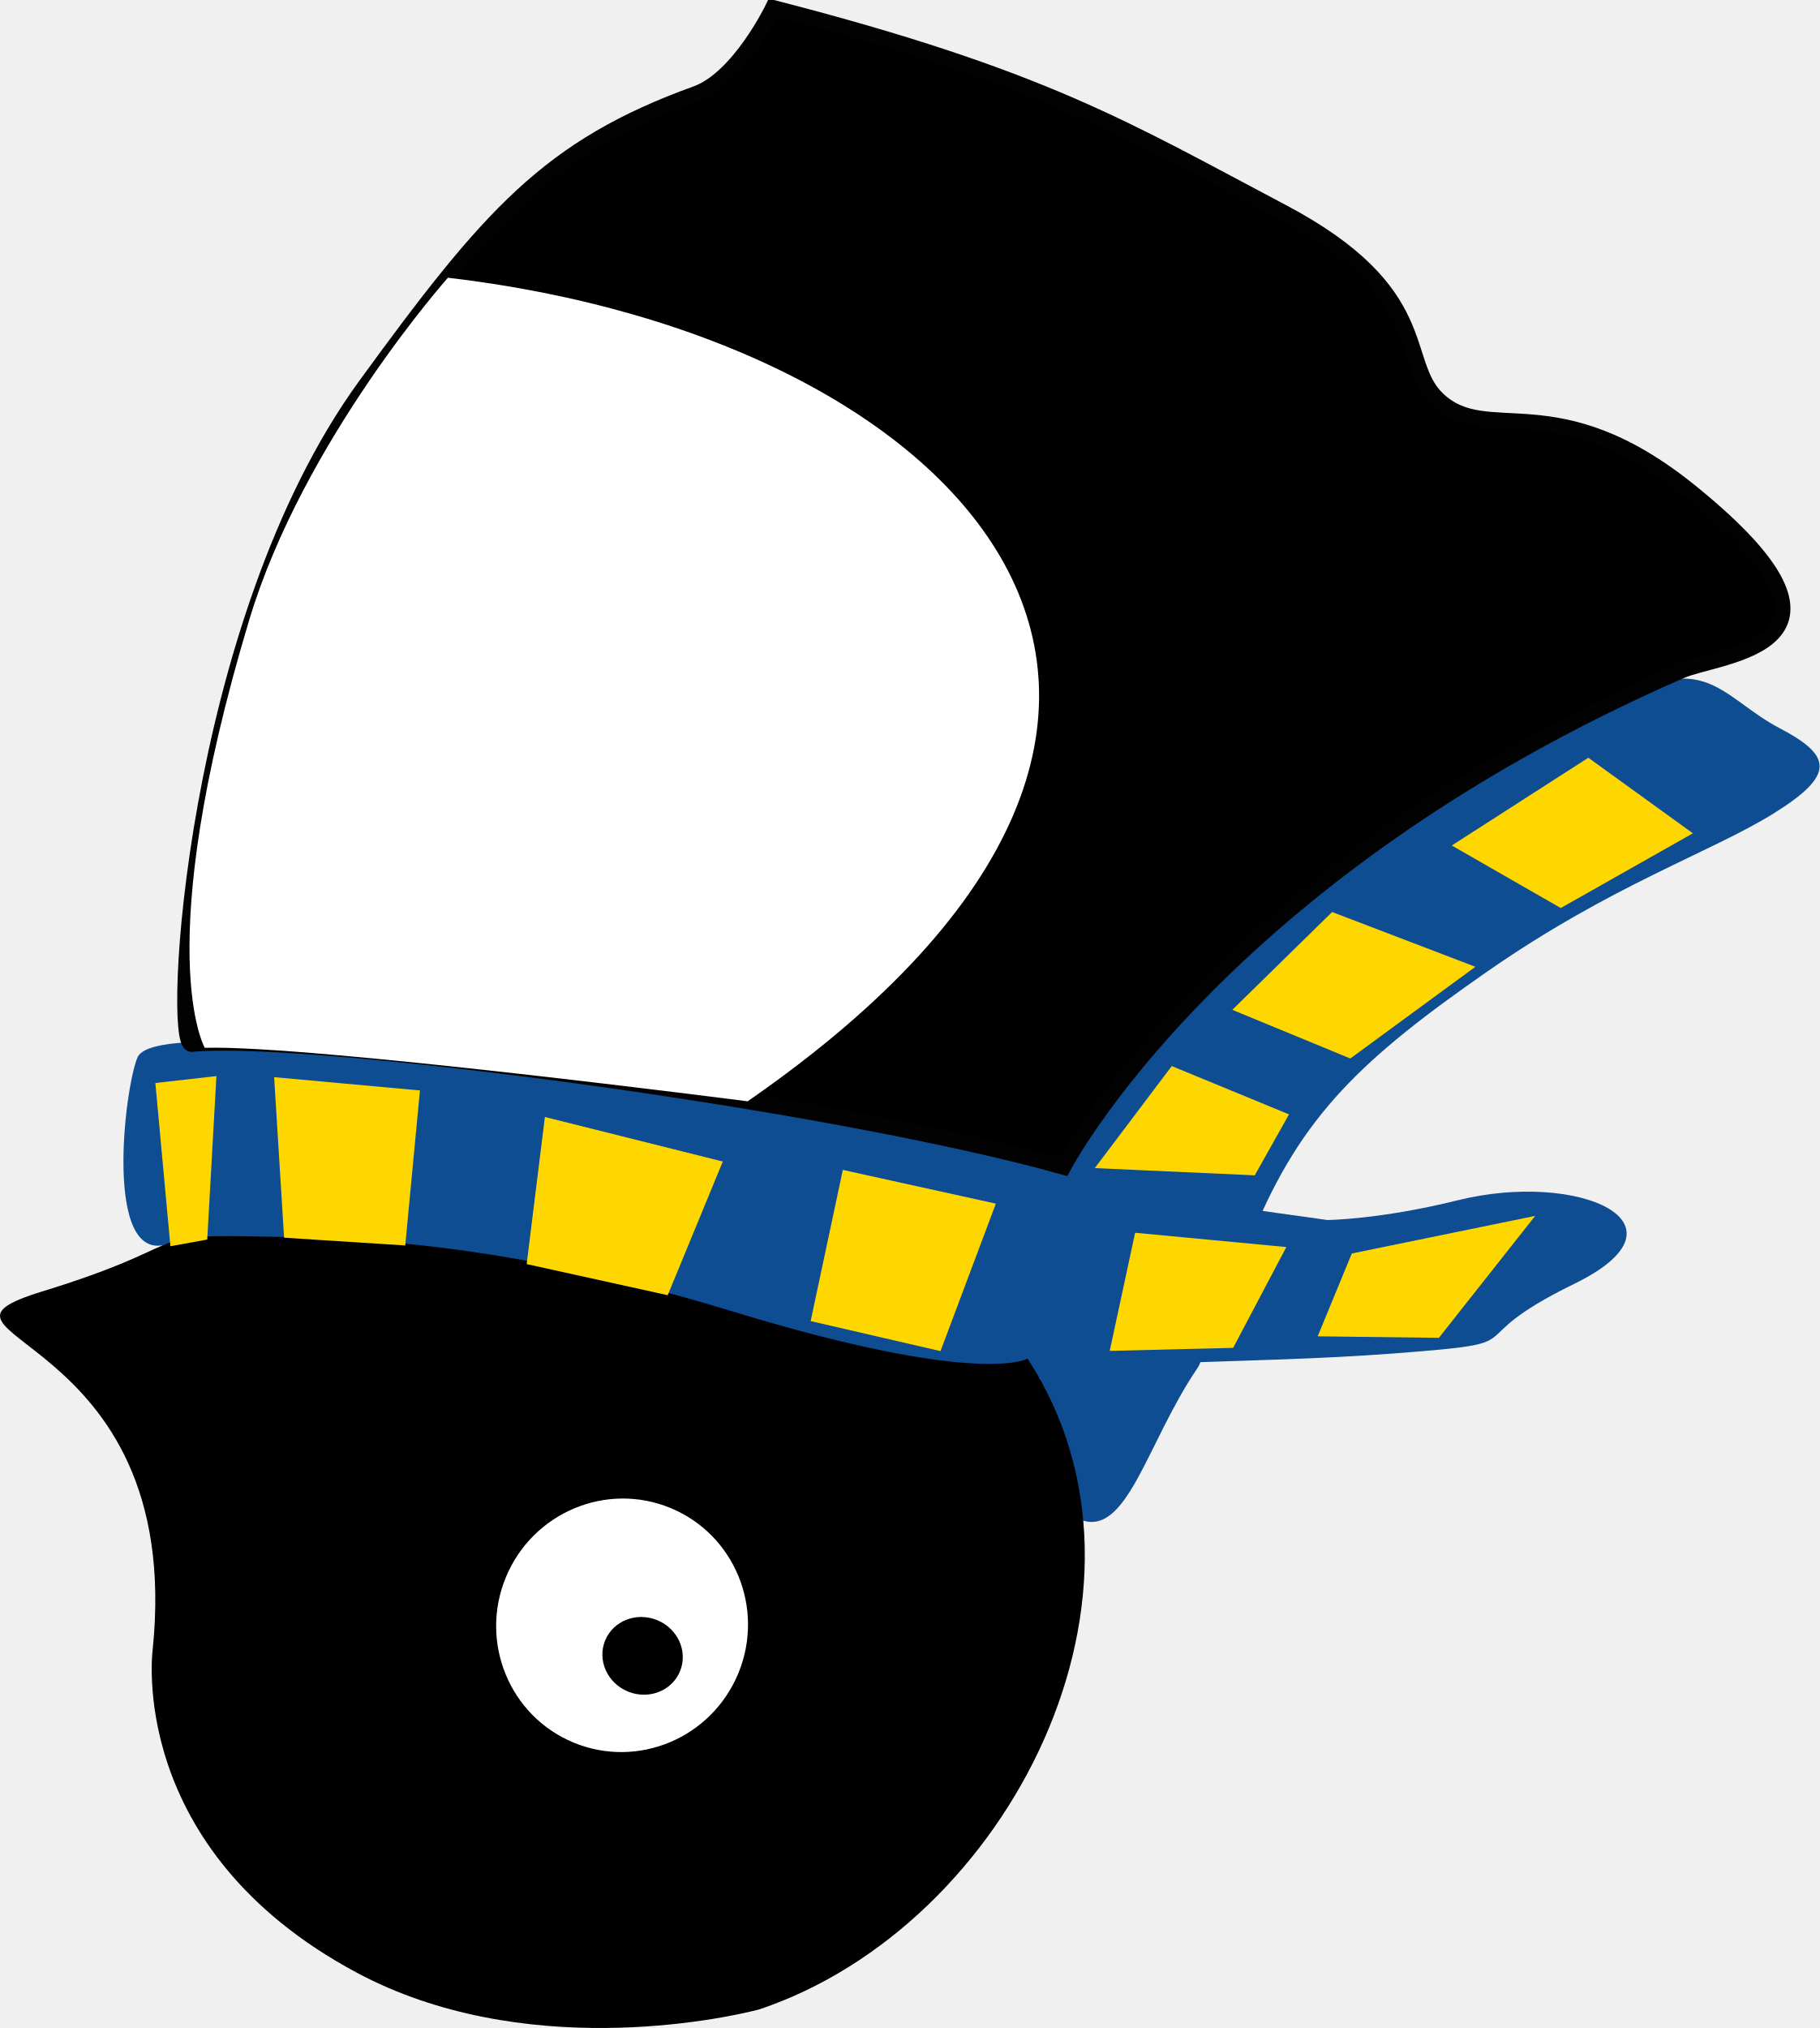
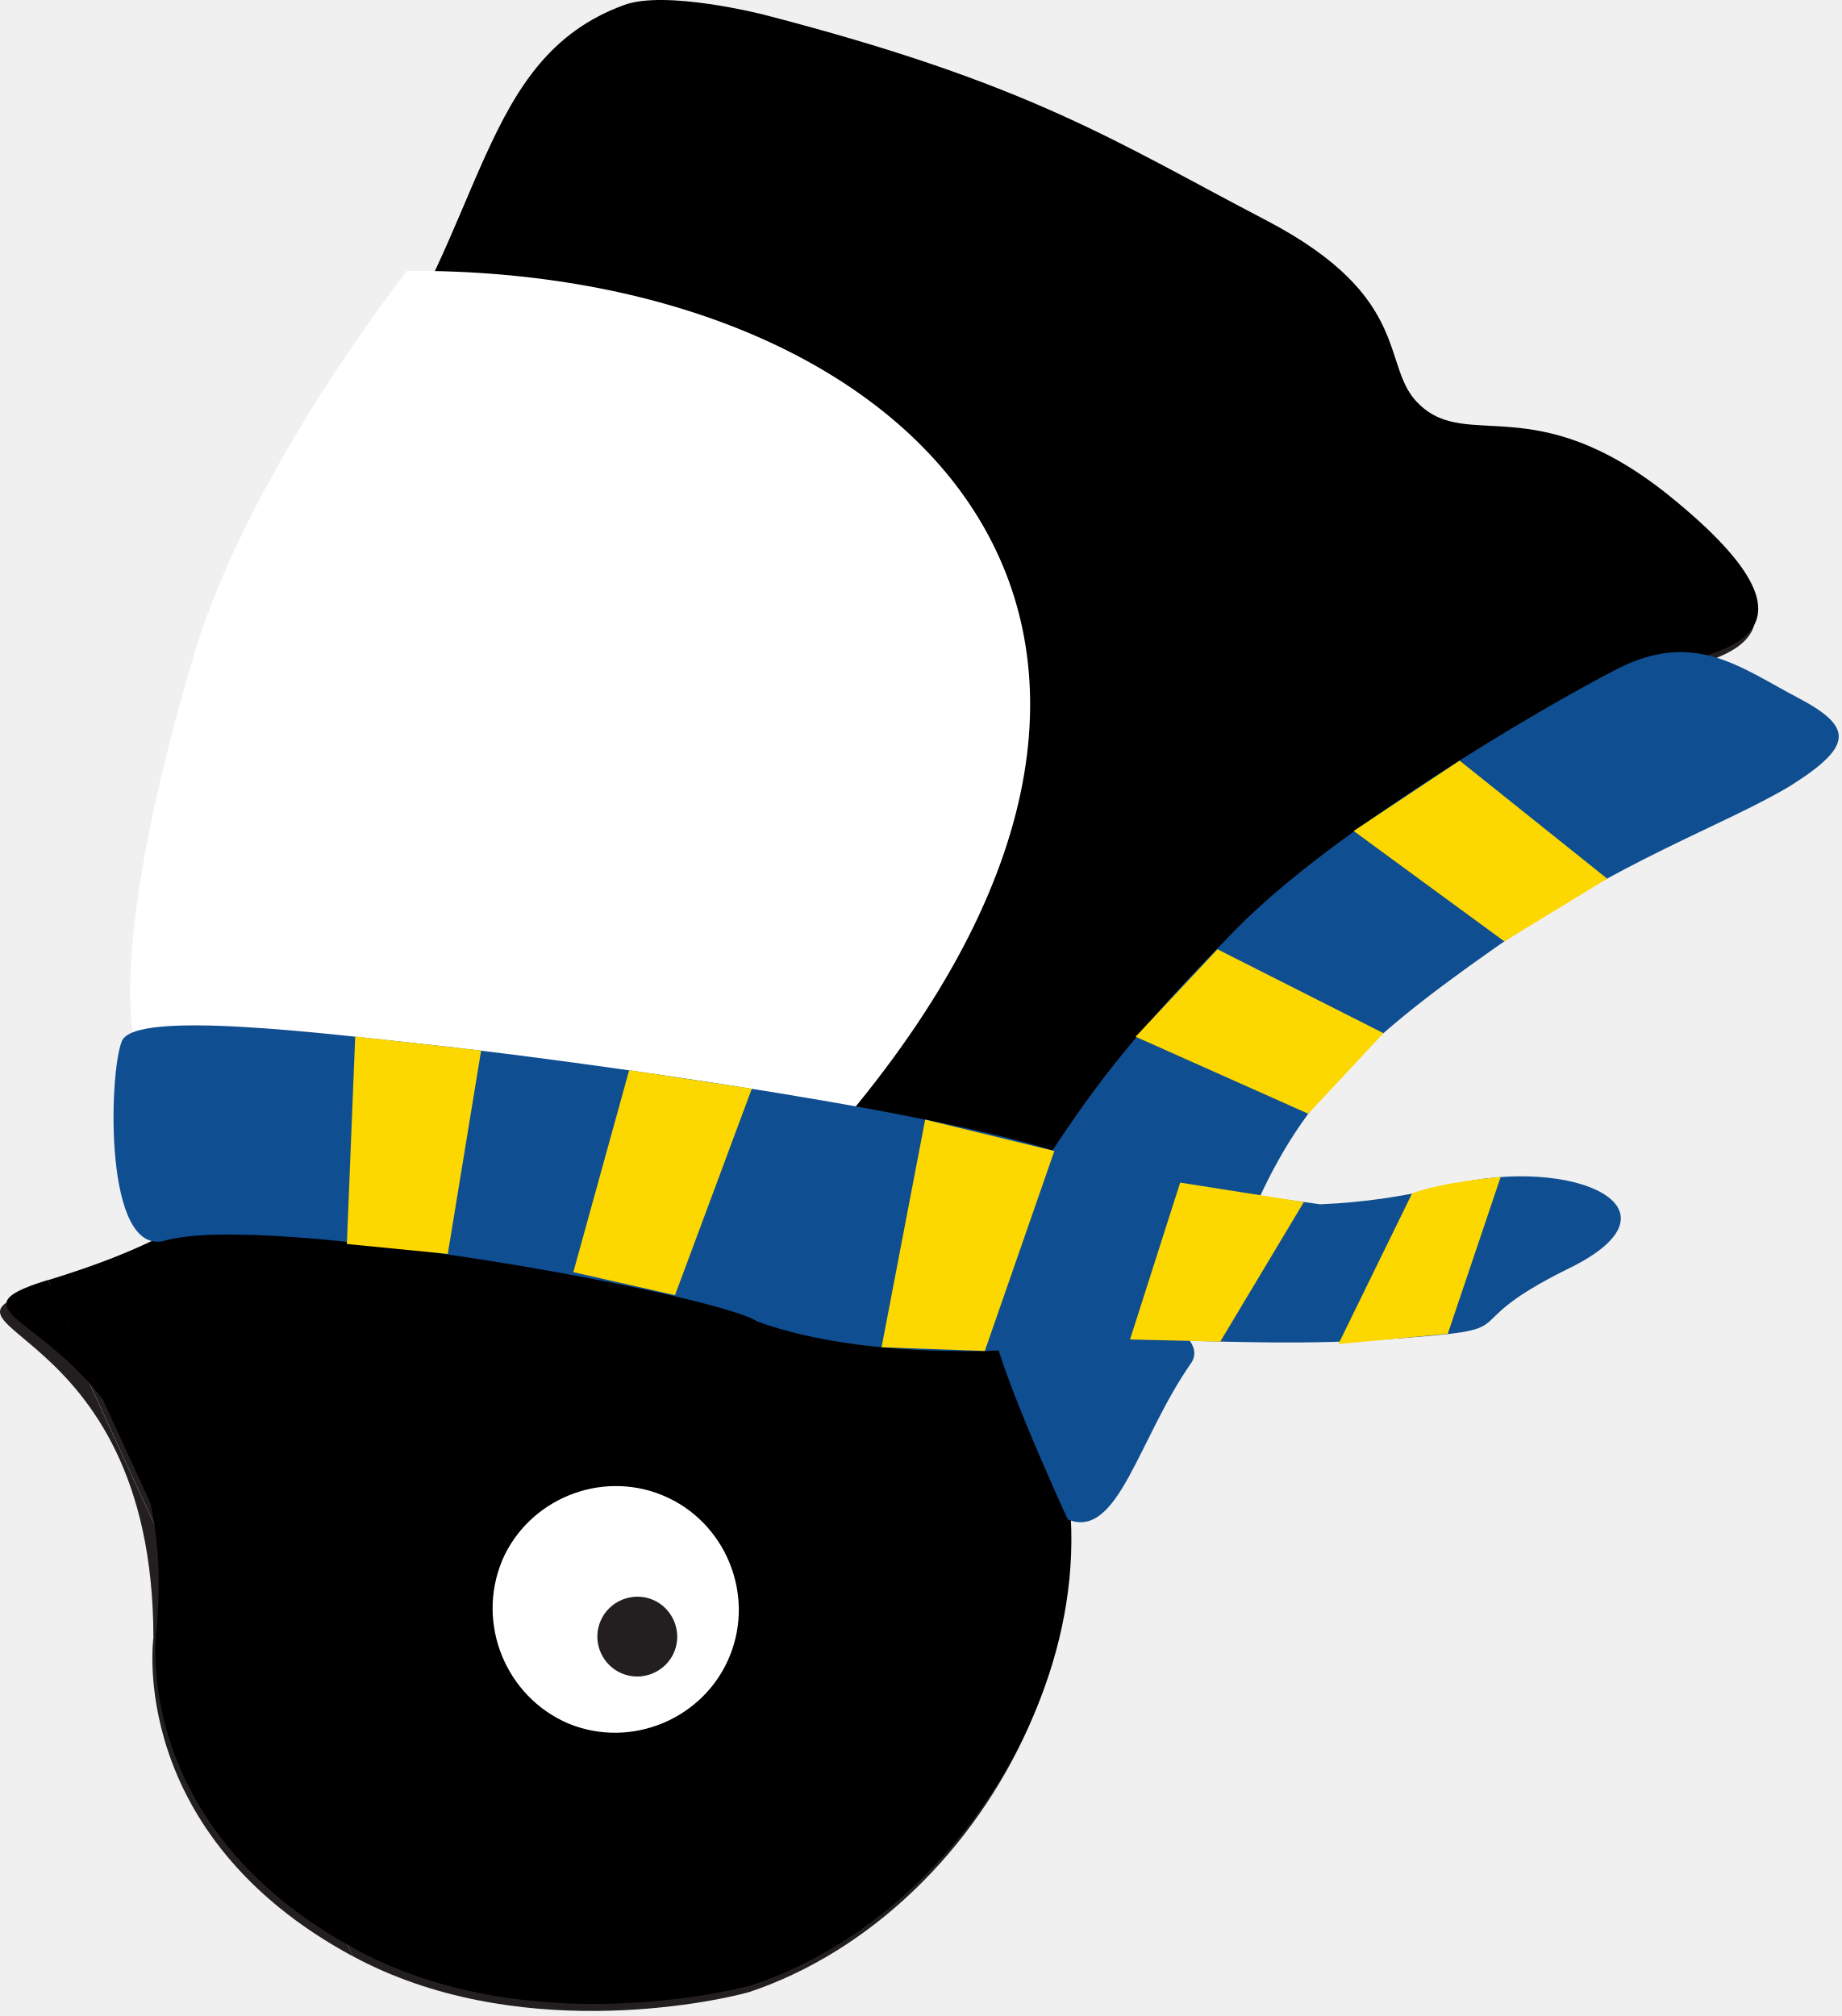
- <svg xmlns="http://www.w3.org/2000/svg" width="145.362" height="161.981">
-   <defs>
-     <clipPath id="a">
-       <path d="M0 792h612V0H0v792z" />
-     </clipPath>
-   </defs>
-   <g clip-path="url(#a)" transform="scale(-1.25 1.25) rotate(-22.4 -1172.413 729.056)">
-     <g fill="#0f4d92">
-       <path d="M88.577 565.25c-3.278 0-2.101-6.139-3.278-11.765-.628-2.996 6.54.326 9.232 4.73.547.898-5.954 7.035-5.954 7.035M85.298 544.126c0-8.152-2.216-13-7.468-21.161-5.252-8.16-10.313-12.488-13.064-16.304-2.75-3.816-2.062-4.856 1.72-5.203 3.78-.348 6.017-2.557 9.534 1.501 3.517 4.059 13.62 16.75 16.793 24.689s4.271 11.968 5.301 17.171c1.03 5.204-15.127-.693-15.127-.693" />
-       <path d="M149.25 571.263c3.235 2.52 6.237-8.13 6.237-10.345 0-2.214-11.898-5.426-18.411-7.261-6.513-1.835-29.464-8.027-38.961-8.837-7.695-.657-13.302-2.414-16.885-3.287 0 0-3.095-1.302-7.22-4.337-6.413-4.72-14.782-4.51-8.938 2.082 5.844 6.59.344 4.163 8.939 8.499 8.594 4.336 18.22 7.886 20.282 10.1 0 0 8.327 5.724 17.082 4.11 3.065-.565 32.497 5.085 37.875 9.276" />
-     </g>
-     <path d="M155.39 577.024c7.699 6.348-9.283-1.388-15.205 18.443 0 0-3.223 12.488-19.946 14.165-11.886 1.193-22.605-6.07-24.668-7.63-12.73-11.036-14.616-34.958-.01-44.984 0 0 2.073 2.834 18.574 4.396 16.502 1.561 25.615 5.488 30.254 7.284 6.6 2.556 3.227 1.917 11 8.326" />
-     <path d="M121.062 582.65c0-4.479-3.598-8.11-8.036-8.11s-8.037 3.631-8.037 8.11c0 4.478 3.599 8.108 8.037 8.108 4.438 0 8.036-3.63 8.036-8.109" fill="#fff" />
-     <path d="M113.657 583.955c0-1.362-1.158-2.466-2.586-2.466-1.43 0-2.587 1.104-2.587 2.466 0 1.361 1.157 2.464 2.587 2.464 1.428 0 2.586-1.103 2.586-2.464M152.606 558.794c1.201.638 10.213-24.85 5.765-43.141-3.182-13.086-5.013-18.542-12.437-25.292-2.157-1.961-2.44-6.942-2.44-6.942-17.761-2.487-23.952-1.388-35.01-.347-11.058 1.04-10.536 6.033-13.808 7.285-4.131 1.58-6.536-3.87-17.189-.694-15.127 4.509-5.72 8.804-3.782 10.809 22.523 23.284 24.409 44.347 24.409 44.347 15.543 1.835 47.923 10.485 54.492 13.975" />
-     <path d="M152.606 558.794c1.201.638 10.213-24.85 5.765-43.141-3.182-13.086-5.013-18.542-12.437-25.292-2.157-1.961-2.44-6.942-2.44-6.942-17.761-2.487-23.952-1.388-35.01-.347-11.058 1.04-10.536 6.033-13.808 7.285-4.131 1.58-6.536-3.87-17.189-.694-15.127 4.509-5.72 8.804-3.782 10.809 22.523 23.284 24.409 44.347 24.409 44.347 15.543 1.835 47.923 10.485 54.492 13.975z" fill="none" stroke="#020202" />
-     <path d="M118.367 548.636c-23.98-37.054 5.7-50.382 37.762-41.356 0 0 4.588 13.13 3.408 25.05-2.18 22.03-7.792 26.366-7.792 26.366-6.06-2.72-33.378-10.06-33.378-10.06" fill="#fff" />
-     <g fill="gold">
-       <path d="M129.963 554.499l-11.596-1.7v9.237l9.092 1.597 2.504-9.134zM146.931 558.741l-8.938-2.766-2.906 9.515 7.348 2.492 4.496-9.24zM101.207 548.636l9.864 1.734-1.78 9.714-8.403-1.388.32-10.06zM153.807 561.979l-3.438-1.896-3.438 9.88 2.013 1.292 4.863-9.276zM83.675 551.376l7.219 3.185 1.376-7.597-9.283-2.838.688 7.25zM94.165 536.224H86.06l.54 4.434 9.627 3.468-2.063-7.902zM88.439 523.219l-9.798-.254 5.157 8.463h8.157l-3.516-8.21zM82.987 516.374l-7.959 1.041-5.988-7.632 8.018-1.918 5.93 8.509zM78.961 542.912l-9.92-6.688 2.723 9.55 7.197 2.862v-5.724z" />
+ <svg xmlns="http://www.w3.org/2000/svg" width="100%" height="100%" viewBox="0 0 148 162" version="1.1" xml:space="preserve" style="fill-rule:evenodd;clip-rule:evenodd;stroke-linejoin:round;stroke-miterlimit:2;">
+   <g transform="matrix(-0.542668,-0.223672,0.223672,-0.542668,95.9081,185.234)">
+     <g id="Layer_2">
+       <g id="Layer_1-2">
+         <g id="g3238">
+           <path id="path3240" d="M192.53,107.25C195.13,105.95 214.11,159.52 204.75,198.01C197.99,225.57 207.75,246.01 192.13,260.36C187.71,264.52 173.91,266.47 173.91,266.47C136.46,271.67 122.83,268.74 99.69,266.66C76.55,264.58 77.59,253.92 70.56,251.32C61.98,247.94 56.78,259.38 34.41,252.88C2.68,243.52 22.41,234.42 26.35,230.26C64.76,179.94 66.72,100.71 66.72,100.71C99.49,96.81 178.72,114.8 192.52,107.26" style="fill:rgb(35,31,32);fill-rule:nonzero;" />
+         </g>
+         <path id="path3228" d="M124.62,0.3C99.65,-2.31 77,13 72.61,16.42C45.83,39.56 41.92,90.01 72.61,111.08C72.61,111.08 77.03,105.08 111.61,101.72C146.46,98.34 165.44,90.28 175.32,86.38C189.32,81.18 182.08,82.48 198.46,68.96" style="fill:rgb(35,31,32);fill-rule:nonzero;" />
+         <path id="path3228-2" d="M198.47,68.95C214.59,55.69 183.53,71.57 166.47,30.2C166.47,30.2 159.71,3.94 124.6,0.29" style="fill:rgb(35,31,32);fill-rule:nonzero;" />
+         <g id="g3230">
+           <path id="path3232" d="M126.37,57.18C126.218,66.344 118.638,73.8 109.472,73.8C100.201,73.8 92.572,66.171 92.572,56.9C92.572,47.634 100.194,40.007 109.46,40C118.79,40.104 126.399,47.83 126.36,57.16" style="fill:white;fill-rule:nonzero;" />
+         </g>
+         <g id="g3234">
+           <path id="path3236" d="M110.75,54.31C110.754,54.4 110.757,54.49 110.757,54.58C110.757,57.581 108.287,60.05 105.287,60.05C102.286,60.05 99.817,57.581 99.817,54.58C99.817,51.579 102.286,49.11 105.287,49.11L105.29,49.11C108.191,49.102 110.617,51.412 110.75,54.31" style="fill:rgb(35,31,32);fill-rule:nonzero;" />
+         </g>
+         <g id="g3266">
+           <path id="path3268" d="M105.77,131.54C79.39,215.76 142.19,242.05 205.69,215.42C205.69,215.42 215.03,182.59 212.69,157.37C208.01,111.08 198.63,102.91 198.63,102.91C185.63,108.63 105.78,131.54 105.78,131.54" style="fill:white;fill-rule:nonzero;" />
+         </g>
+         <g id="g3238-2">
+           <path id="path3240-2" d="M192.53,108.27C195.13,106.97 214.11,160.54 204.75,199.03C197.99,226.59 207.75,247.03 192.13,261.38C187.71,265.54 173.91,267.49 173.91,267.49C136.46,272.69 122.83,269.76 99.69,267.68C76.55,265.6 77.59,254.94 70.56,252.34C62,249 56.79,260.4 34.42,253.9C2.69,244.54 22.42,235.44 26.36,231.28C73.69,182.39 77.85,137.92 77.85,137.92C110.62,134.02 178.75,115.82 192.53,108.27" style="fill-rule:nonzero;" />
+         </g>
+         <g id="g3266-2">
+           <path id="path3268-2" d="M105.77,132.57C79.39,216.79 142.19,243.08 205.69,216.45C205.69,216.45 215.03,183.62 212.69,158.4C208.01,112.11 198.63,103.94 198.63,103.94C185.63,109.66 105.78,132.57 105.78,132.57" style="fill:white;fill-rule:nonzero;" />
+         </g>
+         <path id="path3228-3" d="M124.62,1.32C99.62,-1.28 77.03,14.06 72.62,17.44C45.82,40.58 41.92,91 72.61,112.1C72.61,112.1 77.03,106.1 111.61,102.74C146.46,99.36 165.44,91.3 175.32,87.4C189.32,82.2 182.08,83.5 198.46,69.98" style="fill-rule:nonzero;" />
+         <path id="path3228-4" d="M198.47,70C214.59,56.74 178.97,72.86 166.47,31.25C166.47,31.25 159.71,4.99 124.6,1.34" style="fill-rule:nonzero;" />
+         <g id="g3230-2">
+           <path id="path3232-2" d="M126.37,58.2C126.207,67.356 118.63,74.8 109.473,74.8C100.202,74.8 92.573,67.171 92.573,57.9C92.573,48.634 100.194,41.007 109.46,41C118.79,41.104 126.399,48.83 126.36,58.16" style="fill:white;fill-rule:nonzero;" />
+         </g>
+         <g id="g3234-2">
+           <path id="path3236-2" d="M110.75,55.33C110.754,55.42 110.757,55.51 110.757,55.6C110.757,58.601 108.287,61.07 105.287,61.07C102.286,61.07 99.817,58.601 99.817,55.6C99.817,52.599 102.286,50.13 105.287,50.13L105.29,50.13C108.191,50.122 110.617,52.432 110.75,55.33" style="fill:rgb(35,31,32);fill-rule:nonzero;" />
+         </g>
+         <g id="g3817">
+           <g id="g3198">
+             <path id="path3200" d="M56.92,92.88C49.47,92.88 52.23,106.68 49.47,119.09C48.09,125.71 70.53,124.04 76.6,114.38C77.7,112.17 56.92,92.88 56.92,92.88" style="fill:rgb(15,78,145);fill-rule:nonzero;" />
+           </g>
+           <g id="g3202">
+             <path id="path3204" d="M49.53,139.85C49.53,158.06 44.53,168.85 32.98,187.03C21.43,205.21 10.07,214.9 3.73,223.45C-2.34,232 -1,234.21 7.59,235C16.18,235.79 24.09,238.23 31.82,229.12C39.55,220.01 59.19,194.12 66.36,176.5C73.53,158.88 76,149.79 78.22,138.2C80.44,126.61 44.56,139.86 44.56,139.86" style="fill:rgb(15,78,145);fill-rule:nonzero;" />
+           </g>
+         </g>
+         <path id="path3208" d="M185.71,81.09C192.61,75.7 201.59,99.37 201.59,104.09C201.59,108.81 175.94,115.73 161.92,119.83C147.9,123.93 98.32,137.08 77.84,138.83C61.24,140.34 49.17,144 41.41,145.94C35.923,148.471 30.72,151.578 25.89,155.21C12.09,165.34 -6,164.91 6.7,150.68C19.2,136.45 7.35,141.63 25.89,132.36C44.43,123.09 64.35,118.11 68.89,113.36C68.89,113.36 89.16,102.5 106.54,101.74C113.22,103.03 174.09,90.14 185.73,81.09" style="fill:rgb(15,78,145);fill-rule:nonzero;" />
+         <path d="M149.24,94.15L162.53,90.14L172.3,116.84L155.63,121.63L149.24,94.15Z" style="fill:rgb(253,215,0);fill-rule:nonzero;" />
+         <path d="M118.33,100.78L132.4,98.39L135.87,126.87L119.38,130.92L118.33,100.78Z" style="fill:rgb(253,215,0);fill-rule:nonzero;" />
+         <path d="M76.21,109.88L89.47,104.96L95.83,136.06L77.84,138.82L76.21,109.88Z" style="fill:rgb(253,215,0);fill-rule:nonzero;" />
+         <path d="M46.9,123.34L58.43,118.91L60.27,141.38L43.6,145.37L46.9,123.34Z" style="fill:rgb(253,215,0);fill-rule:nonzero;" />
+         <path d="M30.35,152.12L31.82,129.2L18.51,136.2L20,158.82C20,158.82 27,155.23 30.35,152.12Z" style="fill:rgb(253,215,0);fill-rule:nonzero;" />
+         <path d="M47.65,156.78L42.34,170.9L67.72,172.86L73.52,157.52L47.65,156.78Z" style="fill:rgb(253,215,0);fill-rule:nonzero;" />
+         <path d="M31.82,188.82L22.09,202.13L46.92,209.37L56.65,194.94L31.82,188.82Z" style="fill:rgb(253,215,0);fill-rule:nonzero;" />
+       </g>
    </g>
  </g>
</svg>
